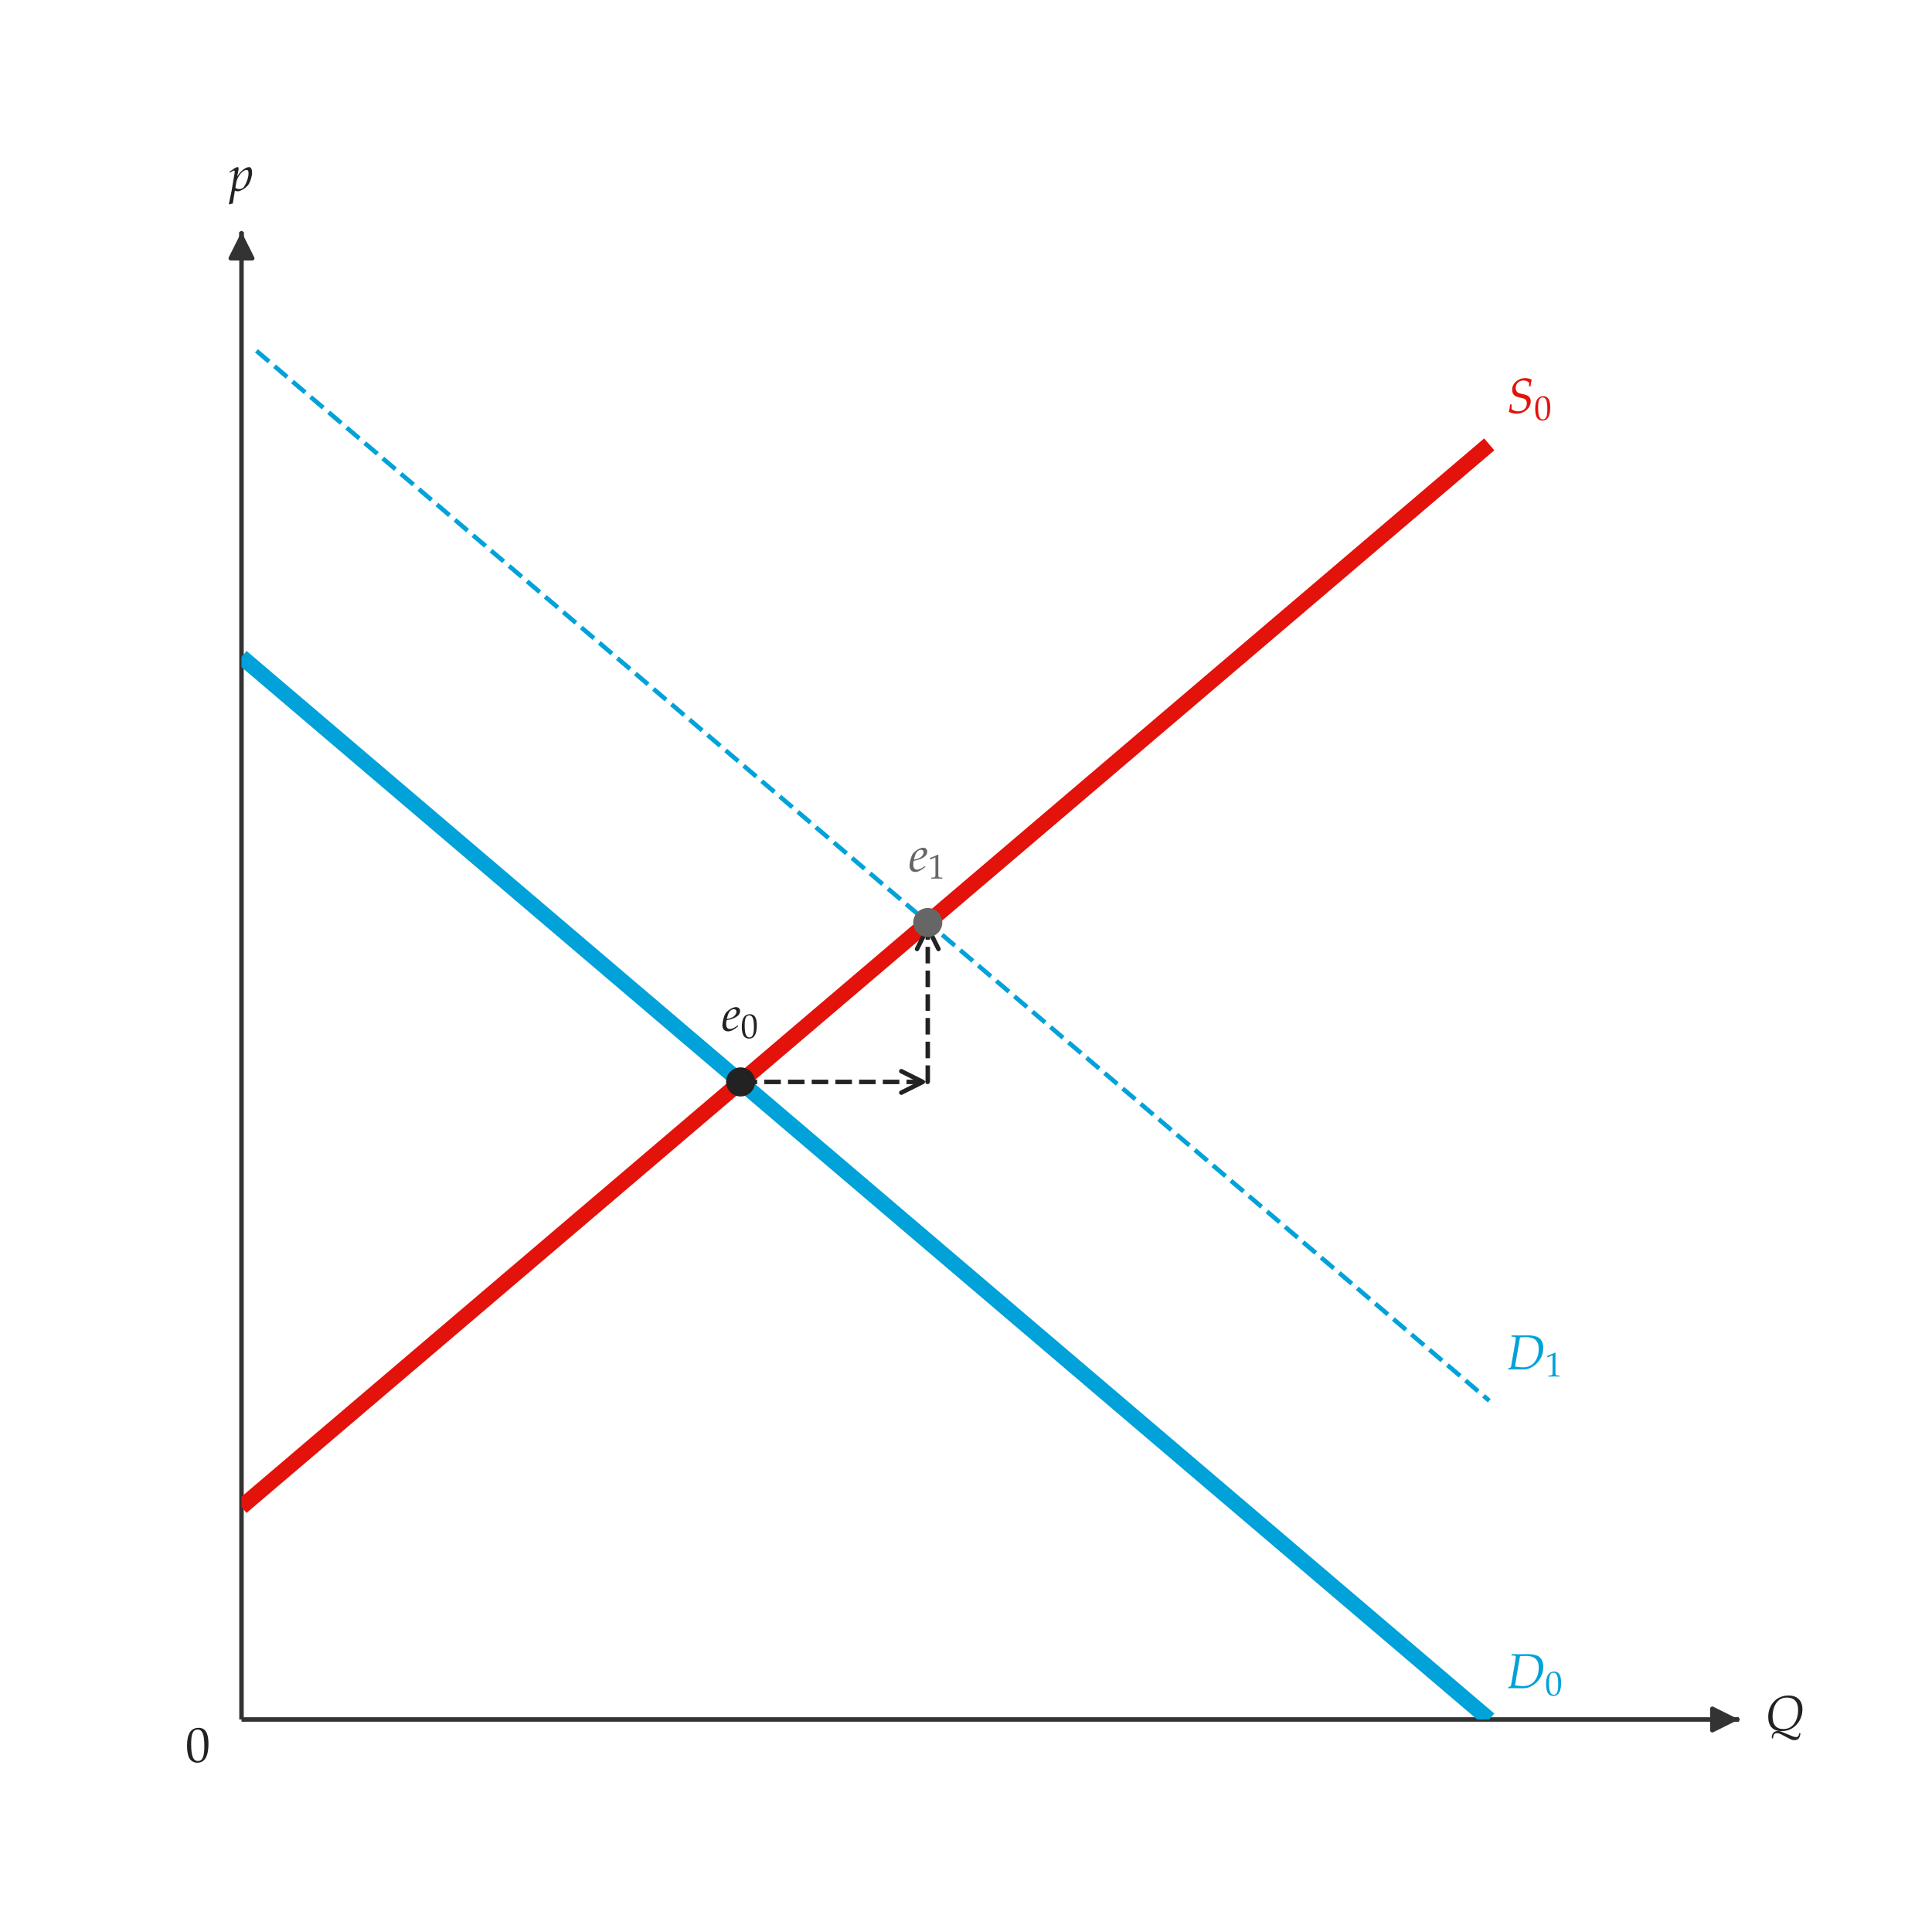
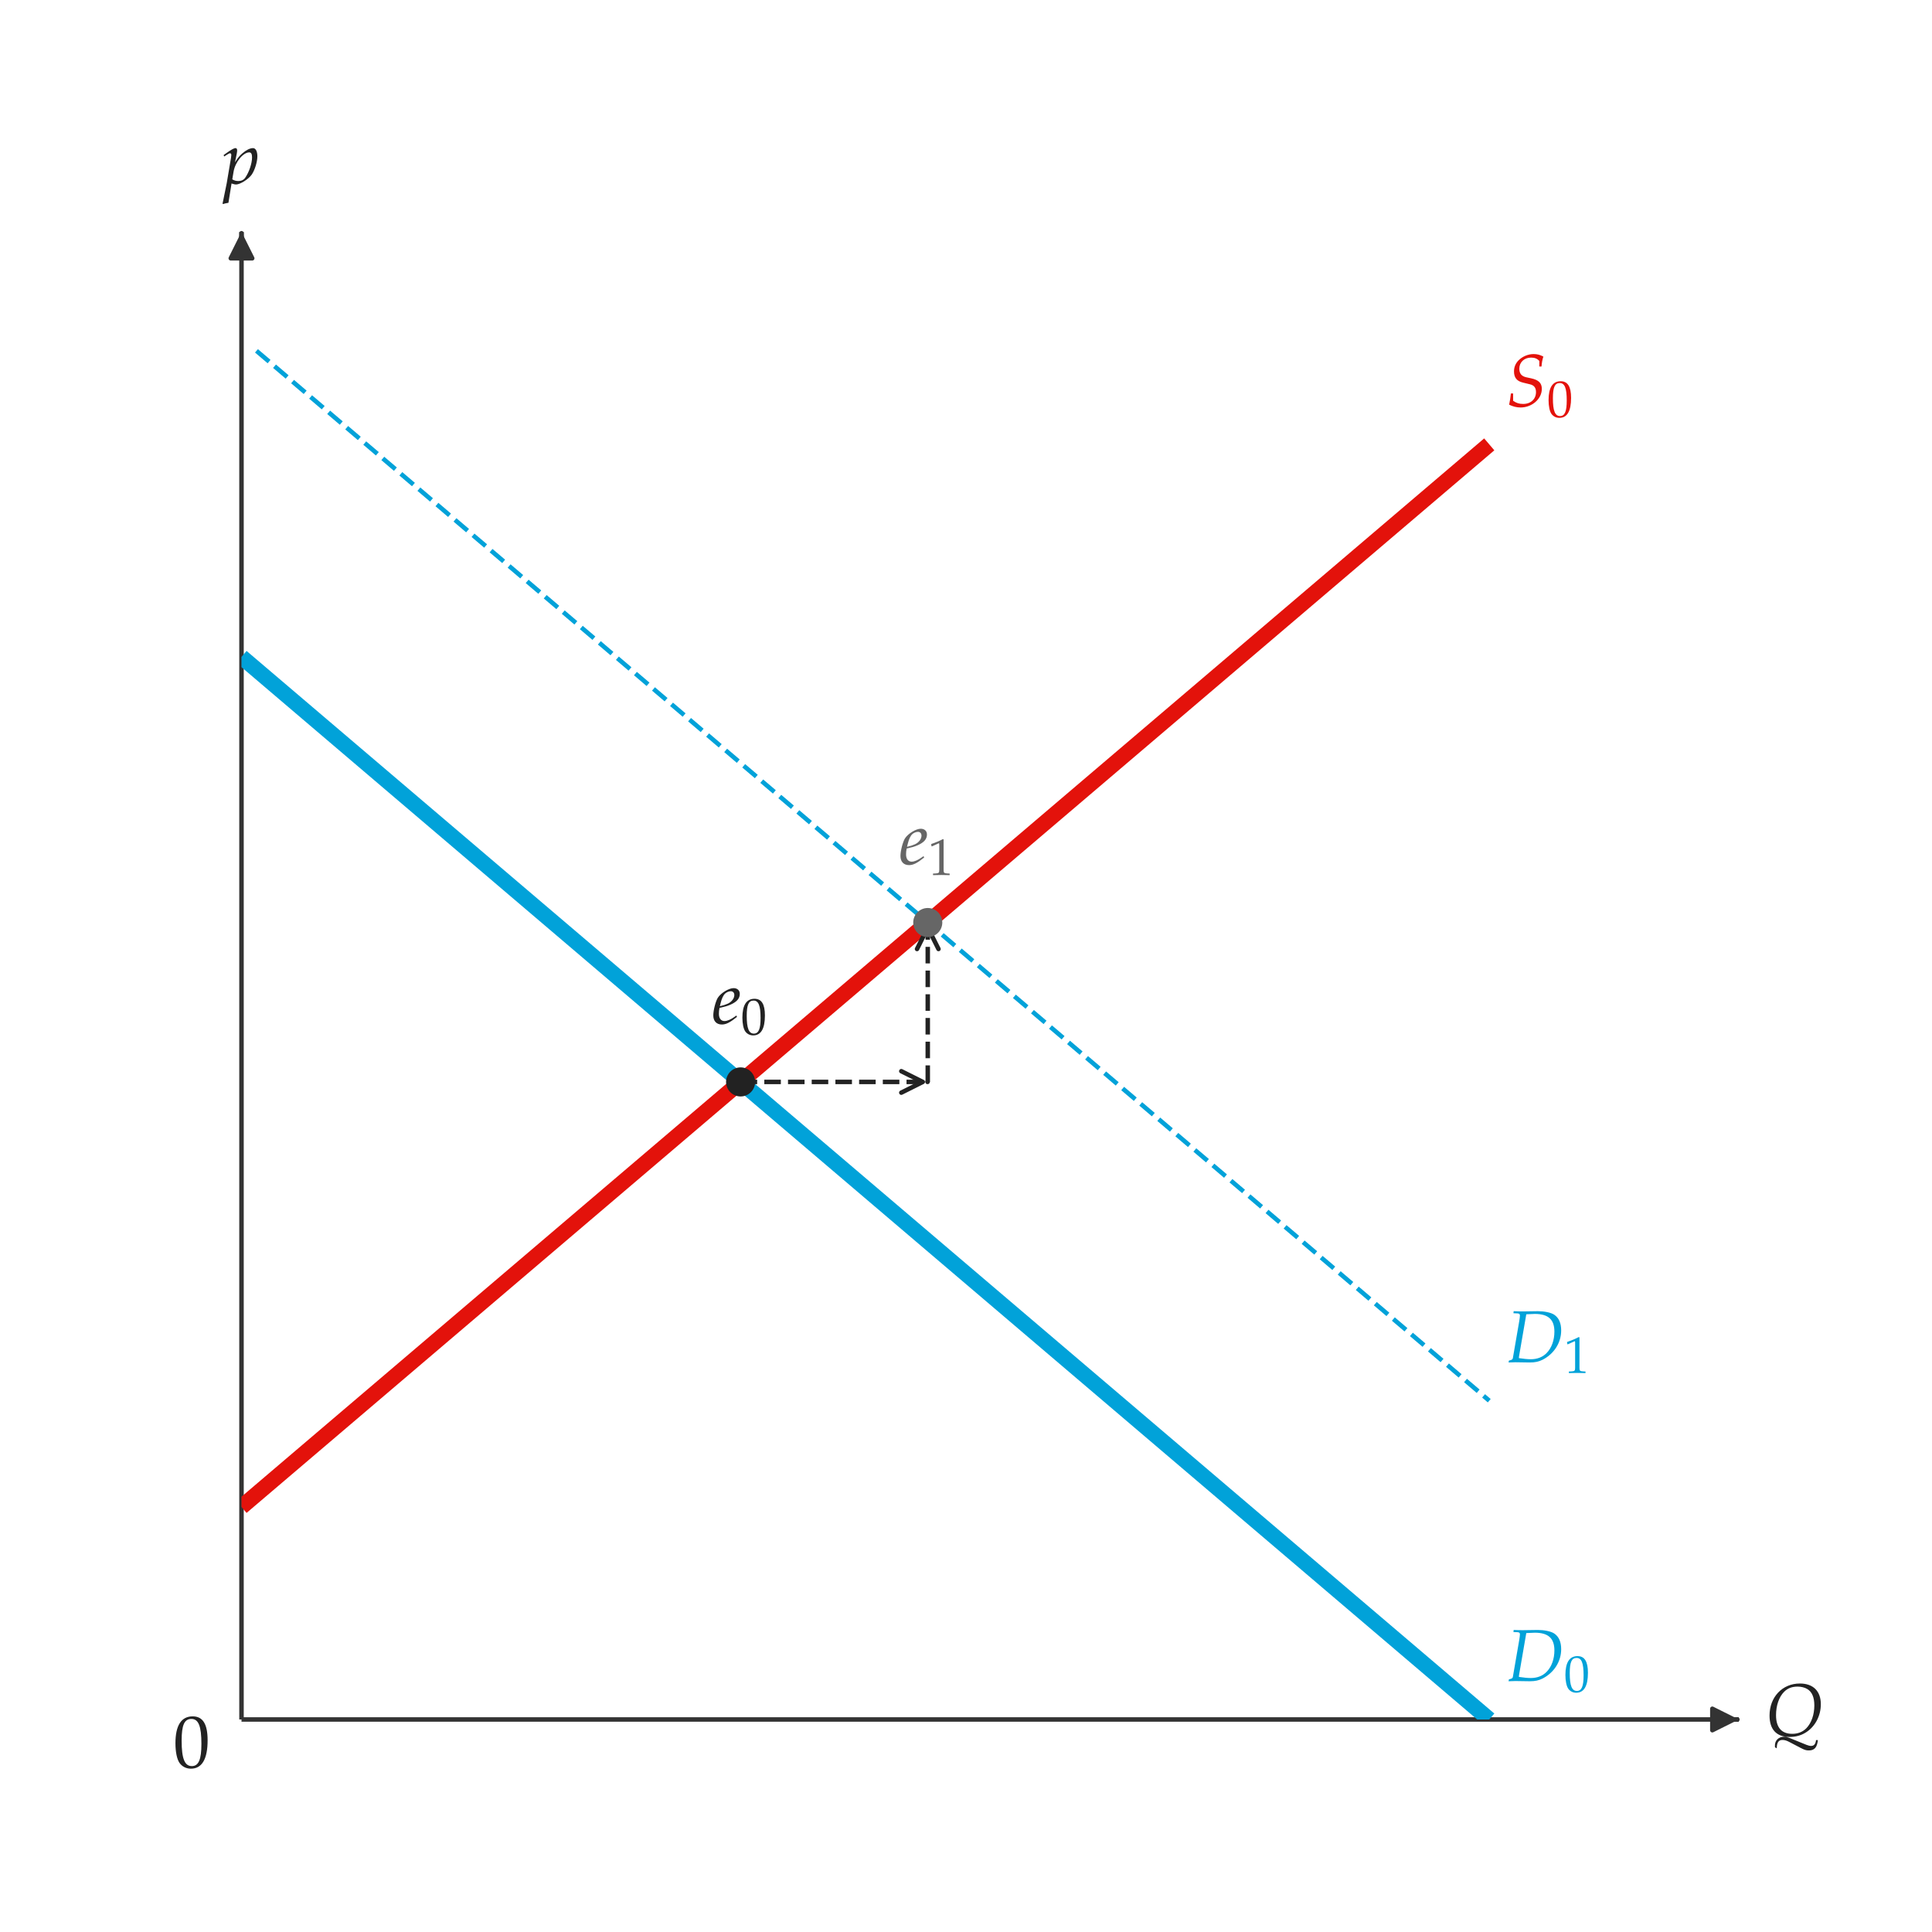
<svg xmlns="http://www.w3.org/2000/svg" xmlns:xlink="http://www.w3.org/1999/xlink" width="432pt" height="432pt" viewBox="0 0 432 432" version="1.1">
  <defs>
    <style type="text/css">*{stroke-linejoin: round; stroke-linecap: butt}</style>
  </defs>
  <g id="figure_1">
    <g id="patch_1">
      <path d="M 0 432  L 432 432  L 432 0  L 0 0  z " style="fill: #ffffff" />
    </g>
    <g id="axes_1">
      <g id="axes.x">
        <path d="M 54 384.48  L 388.8 384.48  " style="fill: none; stroke: #333333; stroke-linejoin: miter" />
      </g>
      <g id="patch_2">
        <path d="M 388.465 384.48  Q 388.633 384.48 387.682 384.48  " style="fill: none; stroke: #333333; stroke-linecap: round" />
        <path d="M 382.882 382.08  L 387.682 384.48  L 382.882 386.88  z " style="fill: #333333; stroke: #333333; stroke-linecap: round" />
      </g>
      <g id="axes.y">
        <path d="M 54 384.48  L 54 51.84  " style="fill: none; stroke: #333333; stroke-linejoin: miter" />
      </g>
      <g id="patch_3">
        <path d="M 54 52.173  Q 54 52.006 54 52.958  " style="fill: none; stroke: #333333; stroke-linecap: round" />
        <path d="M 51.6 57.758  L 54 52.958  L 56.4 57.758  z " style="fill: #333333; stroke: #333333; stroke-linecap: round" />
      </g>
      <g id="axes.y.label">
-         <g style="fill: #222222" transform="translate(51.25 42.749) scale(0.11 -0.11)">
+         <g style="fill: #222222" transform="translate(49.875 41.2035) scale(0.165 -0.165)">
          <defs>
            <path id="TeXGyrePagella-Italic-51" d="M -45 -1728  L 0 -1766  C 134 -1722 262 -1690 467 -1658  L 736 19  L 794 0  C 960 -58 1056 -70 1126 -70  C 1485 -70 2221 397 2496 800  C 2758 1190 2976 1894 2976 2374  C 2976 2803 2829 3085 2598 3085  C 2330 3085 1997 2912 1658 2618  C 1402 2387 1267 2227 1037 1850  L 1190 2611  C 1210 2720 1222 2816 1222 2893  C 1222 3014 1171 3085 1082 3085  C 947 3085 704 2950 230 2611  L 51 2483  L 96 2355  L 301 2490  C 480 2605 550 2637 608 2637  C 672 2637 717 2579 717 2490  C 717 2438 704 2310 691 2246  L 320 51  L 6 -1491  L -45 -1728  z M 800 378  L 915 1056  C 1056 1875 1741 2714 2272 2714  C 2438 2714 2515 2573 2515 2278  C 2515 1760 2259 998 1920 512  C 1792 326 1587 230 1325 230  C 1126 230 966 275 800 378  z " transform="scale(0.015625)" />
          </defs>
          <use xlink:href="#TeXGyrePagella-Italic-51" transform="translate(0 0.796875)" />
        </g>
      </g>
      <g id="axes.x.label">
-         <g style="fill: #222222" transform="translate(394.8 386.9275) scale(0.11 -0.11)">
+         <g style="fill: #222222" transform="translate(394.8 388.1513) scale(0.165 -0.165)">
          <defs>
            <path id="TeXGyrePagella-Italic-32" d="M 339 1741  C 339 531 941 -115 2067 -115  C 2611 -115 3066 6 3482 269  C 4288 768 4787 1709 4787 2720  C 4787 3859 4122 4518 2970 4518  C 1453 4518 339 3347 339 1741  z M 806 -909  C 806 -909 806 -966 813 -1018  L 966 -1101  C 966 -608 1120 -378 1459 -378  C 1645 -378 1824 -429 2074 -563  L 3002 -1050  C 3386 -1248 3501 -1286 3757 -1286  C 4237 -1286 4467 -1011 4531 -390  L 4371 -390  C 4333 -736 4192 -896 3936 -896  C 3827 -896 3706 -864 3539 -800  L 2029 -186  C 1869 -122 1754 -96 1606 -96  C 1133 -96 781 -422 806 -909  z M 902 1773  C 902 2605 1158 3354 1600 3795  C 1901 4102 2285 4250 2771 4250  C 3078 4250 3392 4173 3603 4045  C 4019 3802 4224 3322 4224 2618  C 4224 1811 3968 1088 3533 640  C 3219 320 2803 154 2304 154  C 1382 154 902 704 902 1773  z " transform="scale(0.015625)" />
          </defs>
          <use xlink:href="#TeXGyrePagella-Italic-32" transform="translate(0 0.40625)" />
        </g>
      </g>
      <g id="axes.origin.label">
-         <g style="fill: #222222" transform="translate(41.5 393.9275) scale(0.11 -0.11)">
+         <g style="fill: #222222" transform="translate(38.75 395.1513) scale(0.165 -0.165)">
          <defs>
            <path id="TeXGyrePagella-Regular-11" d="M 186 2074  C 186 1325 320 678 544 365  C 768 51 1126 -128 1523 -128  C 2490 -128 2976 704 2976 2342  C 2976 3744 2560 4410 1683 4410  C 691 4410 186 3622 186 2074  z M 723 2304  C 723 3654 960 4186 1568 4186  C 2189 4186 2438 3558 2438 2022  C 2438 659 2195 96 1606 96  C 986 96 723 742 723 2304  z " transform="scale(0.015625)" />
          </defs>
          <use xlink:href="#TeXGyrePagella-Regular-11" />
        </g>
      </g>
      <g id="market.demand">
-         <path d="M 54 146.88  L 333 384.48  " clip-path="url(#pb2e833b65b)" style="fill: none; stroke: #01a2d9; stroke-width: 3.5; stroke-linejoin: miter" />
+         <path d="M 54 146.88  L 333 384.48  " clip-path="url(#p196d542e7b)" style="fill: none; stroke: #01a2d9; stroke-width: 3.5; stroke-linejoin: miter" />
      </g>
      <g id="market.supply">
-         <path d="M 54 336.96  L 333 99.36  " clip-path="url(#pb2e833b65b)" style="fill: none; stroke: #e3120b; stroke-width: 3.5; stroke-linejoin: miter" />
+         <path d="M 54 336.96  L 333 99.36  " clip-path="url(#p196d542e7b)" style="fill: none; stroke: #e3120b; stroke-width: 3.5; stroke-linejoin: miter" />
      </g>
      <g id="market.demand.shifted">
-         <path d="M 57.348 78.451  L 333 313.2  " clip-path="url(#pb2e833b65b)" style="fill: none; stroke-dasharray: 3.7,1.6; stroke-dashoffset: 0; stroke: #01a2d9; stroke-linejoin: miter" />
+         <path d="M 57.348 78.451  L 333 313.2  " clip-path="url(#p196d542e7b)" style="fill: none; stroke-dasharray: 3.7,1.6; stroke-dashoffset: 0; stroke: #01a2d9; stroke-linejoin: miter" />
      </g>
      <g id="market.comparison.movement.quantity">
        <path d="M 165.6 241.92  L 207.45 241.92  " style="fill: none; stroke-dasharray: 3.7,1.6; stroke-dashoffset: 0; stroke: #222222; stroke-linejoin: miter" />
      </g>
      <g id="patch_4">
        <path d="M 207.408 241.92  Q 207.429 241.92 206.332 241.92  " style="fill: none; stroke: #222222; stroke-linecap: round" />
        <path d="M 201.532 239.52  L 206.332 241.92  L 201.532 244.32  " style="fill: none; stroke: #222222; stroke-linecap: round" />
      </g>
      <g id="market.comparison.movement.price">
        <path d="M 207.45 241.92  L 207.45 206.28  " style="fill: none; stroke-dasharray: 3.7,1.6; stroke-dashoffset: 0; stroke: #222222; stroke-linejoin: miter" />
      </g>
      <g id="patch_5">
        <path d="M 207.45 206.316  Q 207.45 206.298 207.45 207.398  " style="fill: none; stroke: #222222; stroke-linecap: round" />
        <path d="M 205.05 212.198  L 207.45 207.398  L 209.85 212.198  " style="fill: none; stroke: #222222; stroke-linecap: round" />
      </g>
      <g id="market.equilibrium.baseline">
        <defs>
-           <path id="m734b50093d" d="M 0 3.25  C 0.862 3.25 1.689 2.908 2.298 2.298  C 2.908 1.689 3.25 0.862 3.25 0  C 3.25 -0.862 2.908 -1.689 2.298 -2.298  C 1.689 -2.908 0.862 -3.25 0 -3.25  C -0.862 -3.25 -1.689 -2.908 -2.298 -2.298  C -2.908 -1.689 -3.25 -0.862 -3.25 0  C -3.25 0.862 -2.908 1.689 -2.298 2.298  C -1.689 2.908 -0.862 3.25 0 3.25  z " />
+           <path id="mfe49929747" d="M 0 3.25  C 0.862 3.25 1.689 2.908 2.298 2.298  C 2.908 1.689 3.25 0.862 3.25 0  C 3.25 -0.862 2.908 -1.689 2.298 -2.298  C 1.689 -2.908 0.862 -3.25 0 -3.25  C -0.862 -3.25 -1.689 -2.908 -2.298 -2.298  C -2.908 -1.689 -3.25 -0.862 -3.25 0  C -3.25 0.862 -2.908 1.689 -2.298 2.298  C -1.689 2.908 -0.862 3.25 0 3.25  z " />
        </defs>
        <g>
-           <use xlink:href="#m734b50093d" x="165.6" y="241.92" style="fill: #222222" />
+           <use xlink:href="#mfe49929747" x="165.6" y="241.92" style="fill: #222222" />
        </g>
      </g>
      <g id="market.equilibrium.shifted">
        <defs>
-           <path id="m5589b00e15" d="M 0 3.25  C 0.862 3.25 1.689 2.908 2.298 2.298  C 2.908 1.689 3.25 0.862 3.25 0  C 3.25 -0.862 2.908 -1.689 2.298 -2.298  C 1.689 -2.908 0.862 -3.25 0 -3.25  C -0.862 -3.25 -1.689 -2.908 -2.298 -2.298  C -2.908 -1.689 -3.25 -0.862 -3.25 0  C -3.25 0.862 -2.908 1.689 -2.298 2.298  C -1.689 2.908 -0.862 3.25 0 3.25  z " />
+           <path id="m250163e959" d="M 0 3.25  C 0.862 3.25 1.689 2.908 2.298 2.298  C 2.908 1.689 3.25 0.862 3.25 0  C 3.25 -0.862 2.908 -1.689 2.298 -2.298  C 1.689 -2.908 0.862 -3.25 0 -3.25  C -0.862 -3.25 -1.689 -2.908 -2.298 -2.298  C -2.908 -1.689 -3.25 -0.862 -3.25 0  C -3.25 0.862 -2.908 1.689 -2.298 2.298  C -1.689 2.908 -0.862 3.25 0 3.25  z " />
        </defs>
        <g>
-           <use xlink:href="#m5589b00e15" x="207.45" y="206.28" style="fill: #666666" />
+           <use xlink:href="#m250163e959" x="207.45" y="206.28" style="fill: #666666" />
        </g>
      </g>
      <g id="market.demand.label">
-         <g style="fill: #01a2d9" transform="translate(336.9284 377.5606) scale(0.11 -0.11)">
+         <g style="fill: #01a2d9" transform="translate(336.8584 376.0151) scale(0.165 -0.165)">
          <defs>
            <path id="TeXGyrePagella-Italic-25" d="M 179 -19  C 378 -6 576 0 774 0  C 1190 0 1606 -19 2022 -19  C 2483 -19 2797 51 3130 218  C 4128 730 4742 1696 4742 2758  C 4742 3386 4550 3834 4160 4109  C 3866 4320 3251 4429 2714 4429  C 2278 4429 1843 4410 1408 4410  C 1146 4410 883 4416 621 4429  L 602 4250  L 941 4237  C 1094 4230 1165 4179 1165 4064  C 1165 3974 1139 3770 1107 3578  L 550 352  C 525 205 333 179 211 147  L 179 -19  z M 1075 358  C 1075 435 1082 480 1101 595  L 1715 4160  C 1965 4160 2208 4192 2458 4192  C 3622 4192 4154 3706 4154 2656  C 4154 1907 3910 1235 3475 794  C 3130 442 2662 262 2106 262  C 1824 262 1510 294 1075 358  z " transform="scale(0.015625)" />
          </defs>
          <use xlink:href="#TeXGyrePagella-Italic-25" transform="translate(0 0.796875)" />
          <use xlink:href="#TeXGyrePagella-Regular-11" transform="translate(77.79993 -13.66406) scale(0.7)" />
        </g>
      </g>
      <g id="market.supply.label">
-         <g style="fill: #e3120b" transform="translate(336.9384 92.35357) scale(0.11 -0.11)">
+         <g style="fill: #e3120b" transform="translate(336.7534 90.88457) scale(0.165 -0.165)">
          <defs>
            <path id="TeXGyrePagella-Italic-34" d="M 269 128  C 589 -32 922 -115 1261 -115  C 2253 -115 3104 627 3104 1498  C 3104 2003 2829 2272 2182 2413  L 1766 2502  C 1344 2592 1152 2829 1152 3251  C 1152 3808 1581 4211 2170 4211  C 2483 4211 2694 4128 2886 3923  L 2886 3437  L 3078 3437  C 3104 3782 3149 4026 3238 4301  C 2944 4454 2701 4518 2394 4518  C 1920 4518 1440 4320 1094 3981  C 826 3712 691 3392 691 3014  C 691 2470 934 2170 1472 2042  L 2080 1894  C 2432 1811 2598 1594 2598 1222  C 2598 608 2144 192 1485 192  C 1139 192 896 269 614 467  L 614 1101  L 422 1101  C 384 749 339 461 269 128  z " transform="scale(0.015625)" />
          </defs>
          <use xlink:href="#TeXGyrePagella-Italic-34" transform="translate(0 0.40625)" />
          <use xlink:href="#TeXGyrePagella-Regular-11" transform="translate(55.59994 -14.05469) scale(0.7)" />
        </g>
      </g>
      <g id="market.equilibrium.baseline.label">
-         <g style="fill: #222222" transform="translate(161.365 230.579) scale(0.11 -0.11)">
+         <g style="fill: #222222" transform="translate(159.2475 229.0335) scale(0.165 -0.165)">
          <defs>
            <path id="TeXGyrePagella-Italic-46" d="M 96 717  C 96 224 378 -70 838 -70  C 1203 -70 1555 109 2150 589  L 2099 710  L 1946 602  C 1606 358 1299 230 1069 230  C 762 230 582 467 582 858  C 582 1024 595 1184 634 1370  L 1158 1498  C 1267 1523 1434 1587 1600 1658  C 2144 1901 2394 2189 2394 2586  C 2394 2886 2182 3085 1856 3085  C 1440 3085 742 2656 486 2246  C 294 1933 96 1165 96 717  z M 666 1517  L 723 1754  C 826 2182 954 2458 1126 2618  C 1248 2733 1453 2816 1613 2816  C 1798 2816 1920 2688 1920 2483  C 1920 2202 1696 1901 1363 1741  C 1184 1658 954 1581 666 1517  z " transform="scale(0.015625)" />
          </defs>
          <use xlink:href="#TeXGyrePagella-Italic-46" transform="translate(0 0.796875)" />
          <use xlink:href="#TeXGyrePagella-Regular-11" transform="translate(38.89996 -13.66406) scale(0.7)" />
        </g>
      </g>
      <g id="market.equilibrium.shifted.label">
-         <g style="fill: #666666" transform="translate(203.215 194.939) scale(0.11 -0.11)">
+         <g style="fill: #666666" transform="translate(201.0975 193.3935) scale(0.165 -0.165)">
          <defs>
            <path id="TeXGyrePagella-Regular-12" d="M 384 3827  L 429 3552  L 493 3552  L 1318 3923  L 1338 3930  C 1376 3930 1389 3872 1389 3718  L 1389 614  C 1389 282 1318 211 973 192  L 614 173  L 614 -19  C 966 -6 1318 0 1670 0  C 2003 0 2342 -6 2675 -19  L 2675 173  L 2342 192  C 1990 211 1926 282 1926 614  L 1926 4410  L 1837 4442  C 1421 4224 966 4032 384 3827  z " transform="scale(0.015625)" />
          </defs>
          <use xlink:href="#TeXGyrePagella-Italic-46" transform="translate(0 0.796875)" />
          <use xlink:href="#TeXGyrePagella-Regular-12" transform="translate(38.89996 -13.66406) scale(0.7)" />
        </g>
      </g>
      <g id="market.demand.shifted.label">
-         <g style="fill: #01a2d9" transform="translate(336.9284 306.2806) scale(0.11 -0.11)">
+         <g style="fill: #01a2d9" transform="translate(336.8584 304.7351) scale(0.165 -0.165)">
          <use xlink:href="#TeXGyrePagella-Italic-25" transform="translate(0 0.796875)" />
          <use xlink:href="#TeXGyrePagella-Regular-12" transform="translate(77.79993 -13.66406) scale(0.7)" />
        </g>
      </g>
    </g>
  </g>
  <defs>
-     <clipPath id="pb2e833b65b">
+     <clipPath id="p196d542e7b">
      <rect x="54" y="51.84" width="334.8" height="332.64" />
    </clipPath>
  </defs>
</svg>
